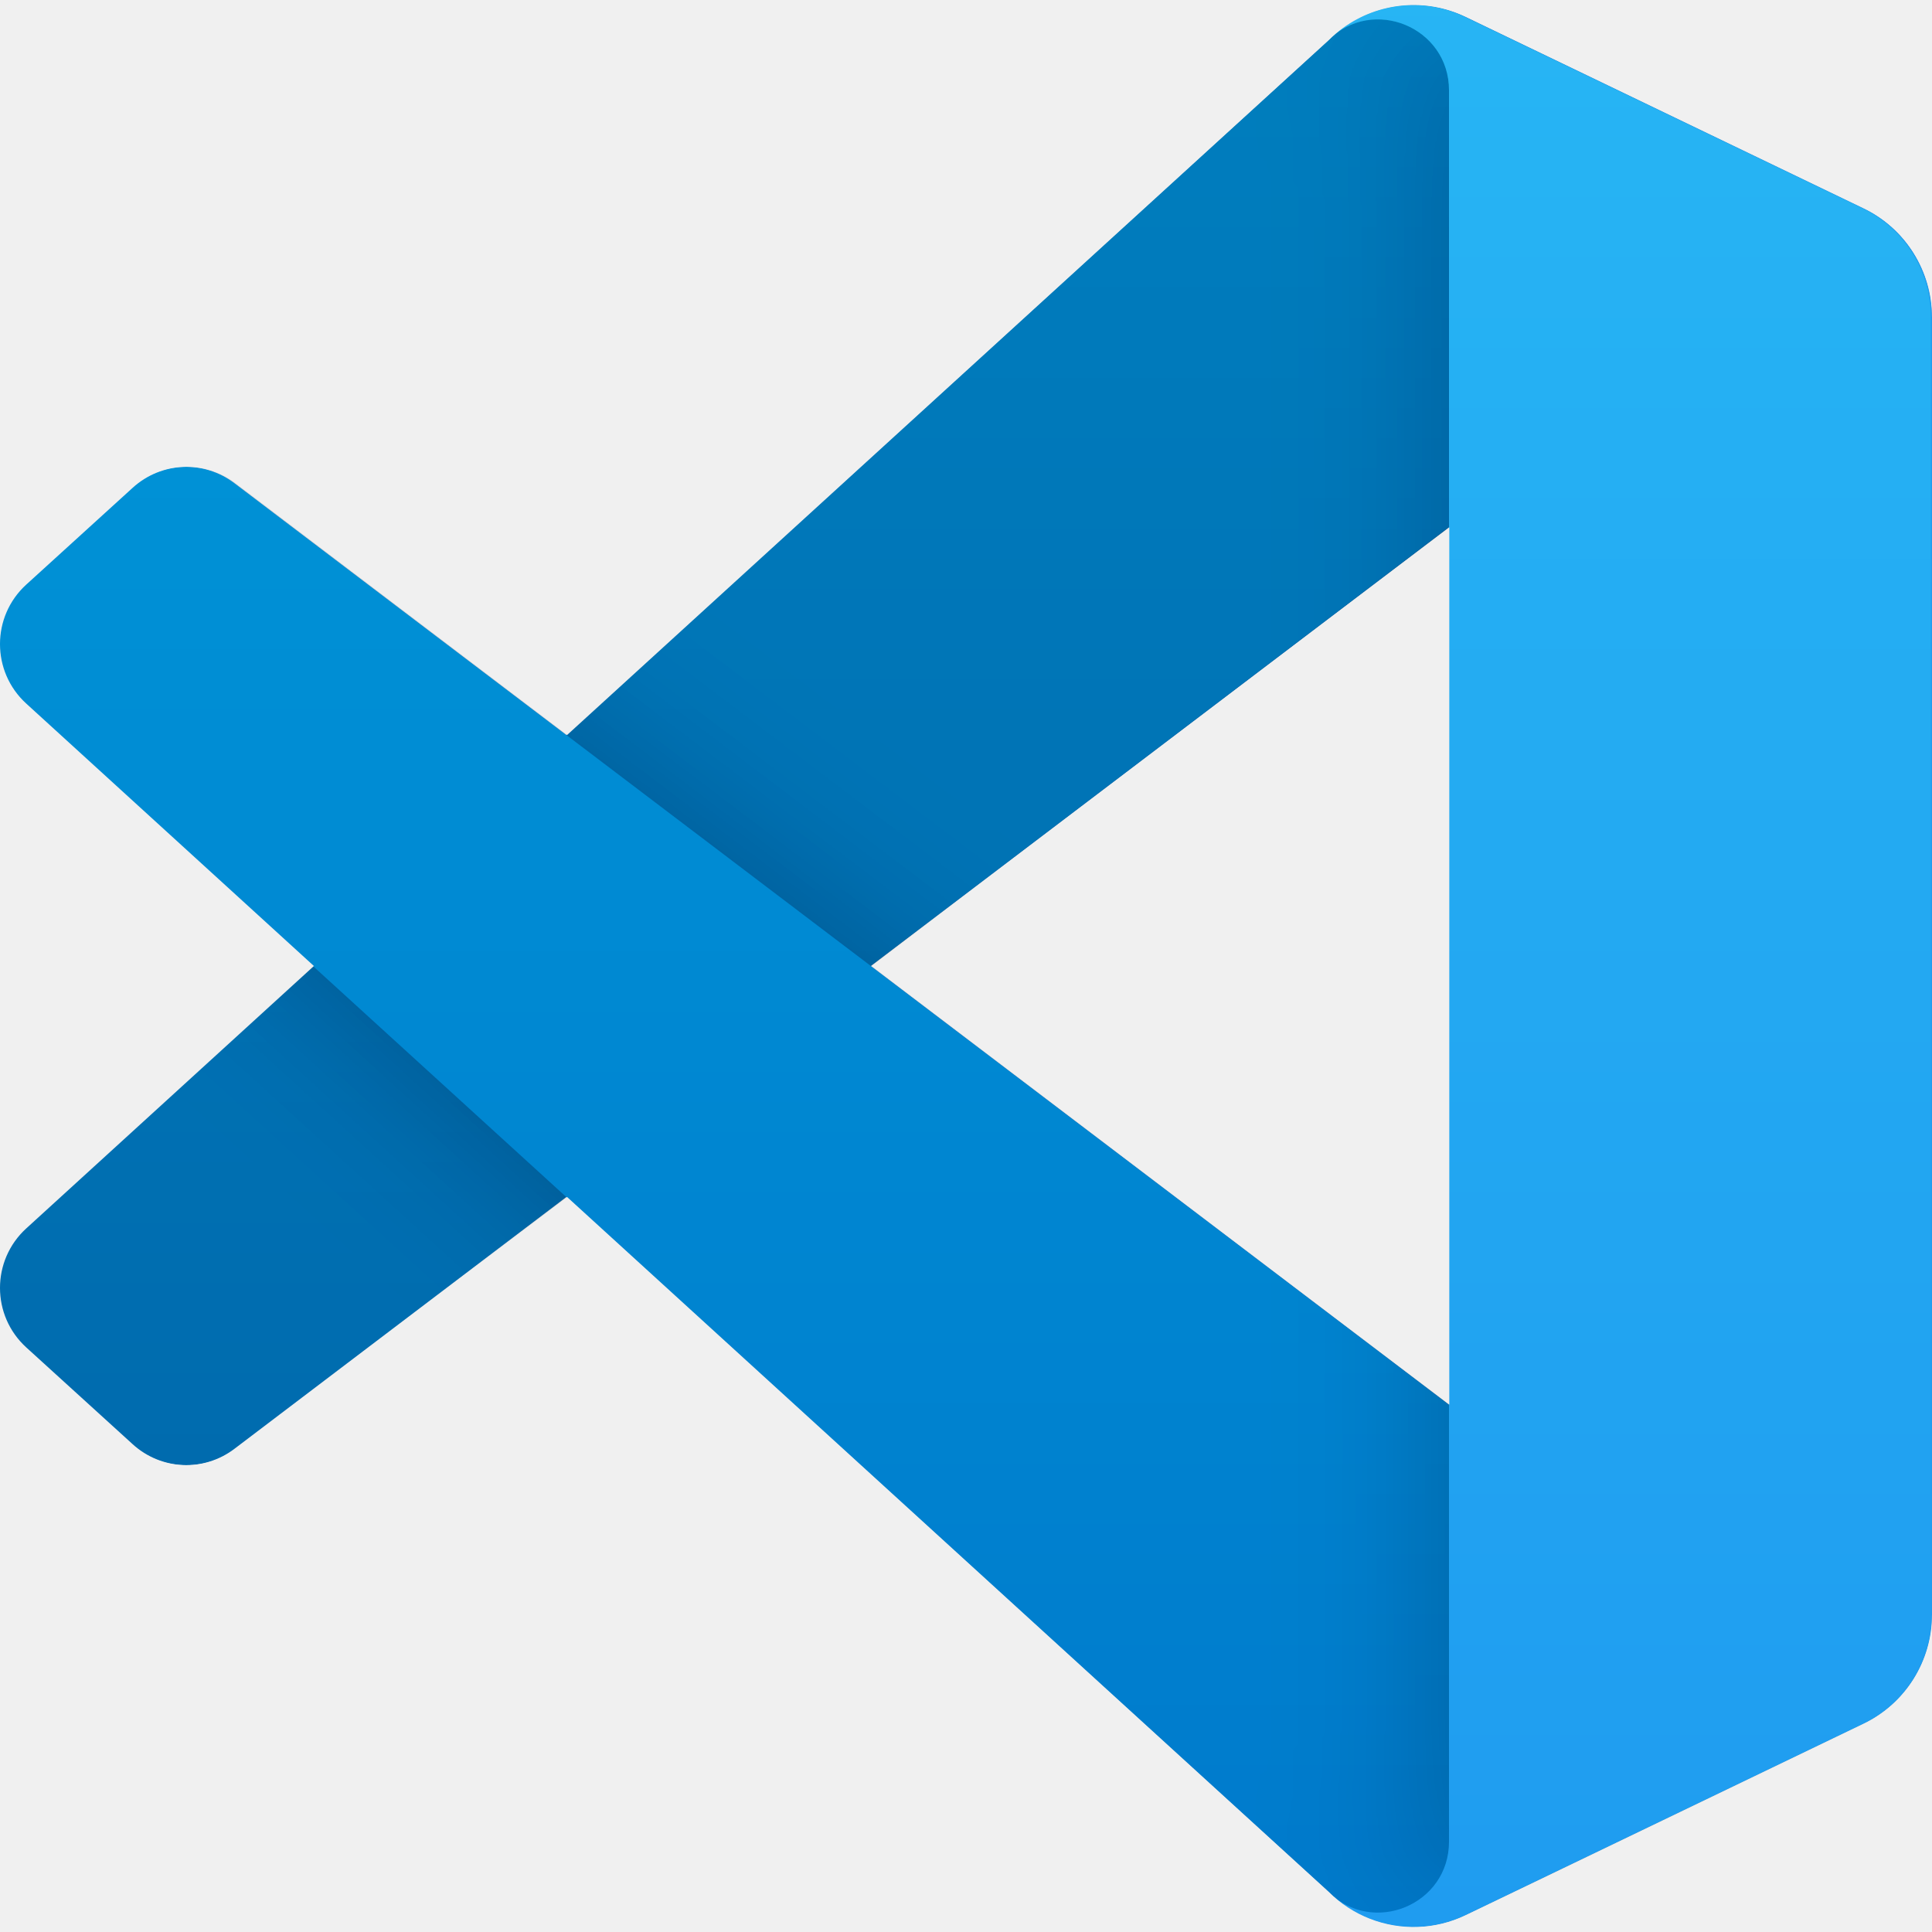
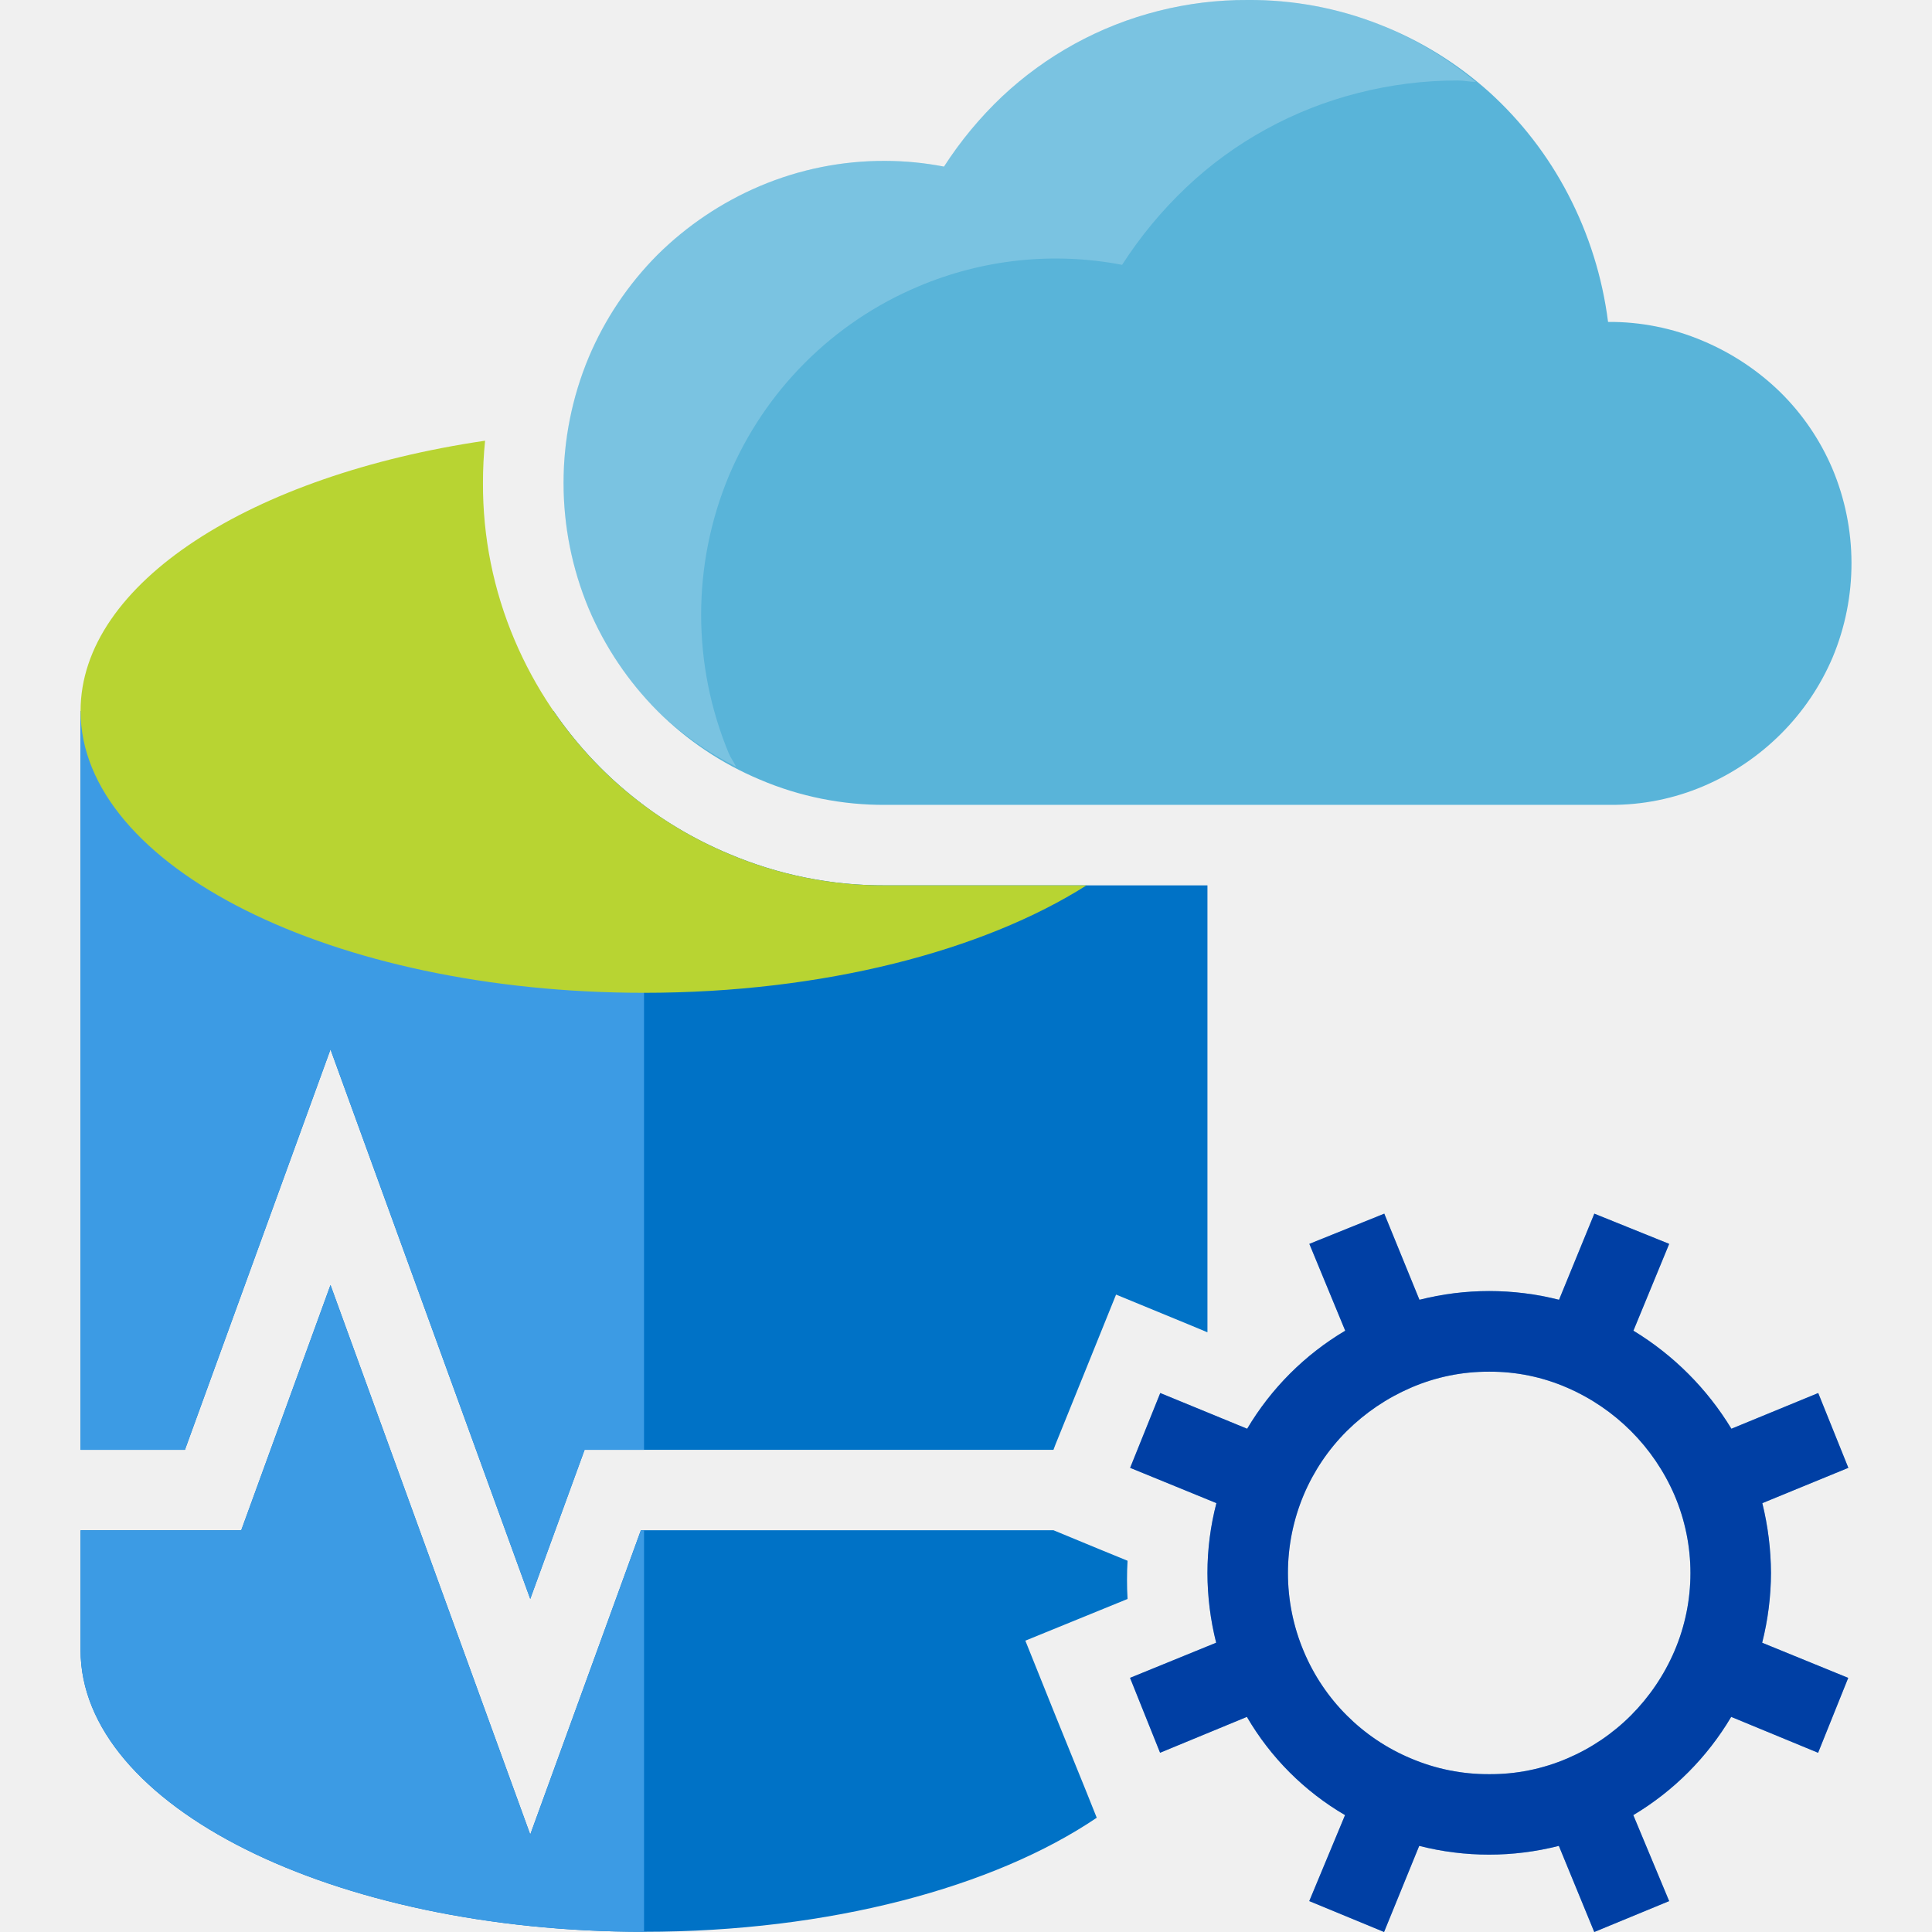
- <svg xmlns="http://www.w3.org/2000/svg" width="256" height="256" viewBox="0 0 256 256" fill="none">
-   <mask id="mask0" mask-type="alpha" maskUnits="userSpaceOnUse" x="0" y="0" width="256" height="256">
-     <path fill-rule="evenodd" clip-rule="evenodd" d="M181.534 254.252C185.566 255.823 190.164 255.722 194.234 253.764L246.94 228.403C252.478 225.738 256 220.132 256 213.983V42.018C256 35.869 252.478 30.264 246.94 27.599L194.234 2.237C188.893 -0.333 182.642 0.296 177.955 3.704C177.285 4.191 176.647 4.735 176.049 5.334L75.149 97.386L31.199 64.025C27.108 60.919 21.385 61.173 17.585 64.63L3.489 77.453C-1.159 81.68 -1.164 88.993 3.478 93.227L41.593 128L3.478 162.773C-1.164 167.008 -1.159 174.32 3.489 178.548L17.585 191.37C21.385 194.827 27.108 195.081 31.199 191.976L75.149 158.614L176.049 250.667C177.645 252.264 179.519 253.467 181.534 254.252ZM192.039 69.885L115.479 128L192.039 186.115V69.885Z" fill="white" />
-   </mask>
-   <g mask="url(#mask0)">
-     <path d="M246.94 27.638L194.193 2.241C188.088 -0.698 180.791 0.542 175.999 5.333L3.324 162.773C-1.321 167.008 -1.315 174.32 3.335 178.548L17.44 191.37C21.242 194.827 26.968 195.081 31.062 191.976L239.003 34.227C245.979 28.935 255.999 33.91 255.999 42.667V42.054C255.999 35.908 252.478 30.305 246.94 27.638Z" fill="#0065A9" />
-     <g filter="url(#filter0_d)">
-       <path d="M246.94 228.362L194.193 253.759C188.088 256.698 180.791 255.458 175.999 250.667L3.324 93.227C-1.321 88.993 -1.315 81.68 3.335 77.452L17.44 64.63C21.242 61.173 26.968 60.919 31.062 64.025L239.003 221.773C245.979 227.065 255.999 222.09 255.999 213.333V213.946C255.999 220.092 252.478 225.695 246.94 228.362Z" fill="#007ACC" />
-     </g>
-     <g filter="url(#filter1_d)">
-       <path d="M194.196 253.763C188.089 256.7 180.792 255.459 176 250.667C181.904 256.571 192 252.389 192 244.039V11.961C192 3.611 181.904 -0.571 176 5.333C180.792 0.541 188.089 -0.701 194.196 2.236L246.934 27.599C252.476 30.264 256 35.869 256 42.018V213.983C256 220.132 252.476 225.737 246.934 228.402L194.196 253.763Z" fill="#1F9CF0" />
-     </g>
-     <g style="mix-blend-mode:overlay" opacity="0.25">
-       <path fill-rule="evenodd" clip-rule="evenodd" d="M181.378 254.252C185.41 255.822 190.008 255.722 194.077 253.764L246.783 228.402C252.322 225.737 255.844 220.132 255.844 213.983V42.018C255.844 35.869 252.322 30.264 246.784 27.599L194.077 2.237C188.737 -0.333 182.486 0.296 177.798 3.704C177.129 4.191 176.491 4.734 175.892 5.333L74.993 97.386L31.043 64.025C26.952 60.919 21.229 61.173 17.429 64.63L3.333 77.452C-1.315 81.68 -1.32 88.993 3.322 93.227L41.436 128L3.322 162.773C-1.32 167.008 -1.315 174.32 3.333 178.548L17.429 191.37C21.229 194.827 26.952 195.081 31.043 191.976L74.993 158.614L175.892 250.667C177.488 252.264 179.363 253.467 181.378 254.252ZM191.883 69.885L115.323 128L191.883 186.115V69.885Z" fill="url(#paint0_linear)" />
-     </g>
-   </g>
-   <defs>
-     <filter id="filter0_d" x="-21.49" y="40.523" width="298.822" height="236.149" filterUnits="userSpaceOnUse" color-interpolation-filters="sRGB">
-       <feFlood flood-opacity="0" result="BackgroundImageFix" />
-       <feColorMatrix in="SourceAlpha" type="matrix" values="0 0 0 0 0 0 0 0 0 0 0 0 0 0 0 0 0 0 127 0" />
-       <feOffset />
-       <feGaussianBlur stdDeviation="10.667" />
-       <feColorMatrix type="matrix" values="0 0 0 0 0 0 0 0 0 0 0 0 0 0 0 0 0 0 0.25 0" />
-       <feBlend mode="overlay" in2="BackgroundImageFix" result="effect1_dropShadow" />
-       <feBlend mode="normal" in="SourceGraphic" in2="effect1_dropShadow" result="shape" />
-     </filter>
-     <filter id="filter1_d" x="154.667" y="-20.674" width="122.667" height="297.347" filterUnits="userSpaceOnUse" color-interpolation-filters="sRGB">
-       <feFlood flood-opacity="0" result="BackgroundImageFix" />
-       <feColorMatrix in="SourceAlpha" type="matrix" values="0 0 0 0 0 0 0 0 0 0 0 0 0 0 0 0 0 0 127 0" />
-       <feOffset />
-       <feGaussianBlur stdDeviation="10.667" />
-       <feColorMatrix type="matrix" values="0 0 0 0 0 0 0 0 0 0 0 0 0 0 0 0 0 0 0.25 0" />
-       <feBlend mode="overlay" in2="BackgroundImageFix" result="effect1_dropShadow" />
-       <feBlend mode="normal" in="SourceGraphic" in2="effect1_dropShadow" result="shape" />
-     </filter>
-     <linearGradient id="paint0_linear" x1="127.844" y1="0.66" x2="127.844" y2="255.34" gradientUnits="userSpaceOnUse">
-       <stop stop-color="white" />
-       <stop offset="1" stop-color="white" stop-opacity="0" />
-     </linearGradient>
-   </defs>
+ <svg xmlns="http://www.w3.org/2000/svg" id="Layer_1" data-name="Layer 1" viewBox="0 0 64 64">
+   <path d="M36.426,51.323l-1.526-.631H21.23L17.565,60.772l-6.617-18.204-2.957,8.125H2.669v3.971c0,5.152,8.352,9.329,18.666,9.329,6.146,0,11.598-1.48,14.996-3.778l-.37-.925-1.006-2.479-.989-2.462,2.459-1.003.927-.378c-.013-.214-.018-.422-.018-.633s.005-.425.018-.633Z" style="fill:#0072c6" />
+   <path d="M29.333,29.329a13.089,13.089,0,0,1-5.197-1.048,13.177,13.177,0,0,1-5.802-4.729H2.669V48.027H6.126l4.822-13.265,6.617,18.204,1.8-4.939H34.897l.065-.172,1.003-2.479,1.006-2.491,2.482,1.022.545.227V29.329Z" style="fill:#0072c6" />
+   <path d="M10.948,34.763l6.617,18.204,1.8-4.939h1.969V26.682a13.089,13.089,0,0,1-1.438-1.243,13.279,13.279,0,0,1-1.563-1.886H2.669V48.027H6.126Z" style="fill:#3c9be4" />
+   <path d="M21.23,50.692,17.565,60.772l-6.617-18.204-2.957,8.125H2.669v3.971c0,5.152,8.352,9.329,18.666,9.329V50.692Z" style="fill:#3c9be4" />
+   <path d="M29.333,29.329a13.089,13.089,0,0,1-5.197-1.048,13.27,13.27,0,0,1-4.239-2.843A13.47,13.47,0,0,1,17.049,21.207a13.152,13.152,0,0,1-1.05-5.211,13.834,13.834,0,0,1,.07-1.397C8.327,15.737,2.669,19.314,2.669,23.553c0,5.155,8.355,9.335,18.666,9.335,5.948,0,11.241-1.394,14.657-3.559Z" style="fill:#b8d432" />
+   <path d="M58.666,52.105a9.53,9.53,0,0,1-.292,2.313l2.851,1.164-.998,2.481L57.348,56.874a9.323,9.323,0,0,1-3.243,3.254l1.188,2.848L52.812,64l-1.173-2.853a9.369,9.369,0,0,1-4.626,0L45.849,64l-2.478-1.024,1.185-2.848a9.044,9.044,0,0,1-3.251-3.254l-2.876,1.188-.995-2.481,2.853-1.164a9.53,9.53,0,0,1-.289-2.313,9.191,9.191,0,0,1,.297-2.311L37.437,48.624l.998-2.478,2.879,1.183a9.287,9.287,0,0,1,3.248-3.248l-1.188-2.876,2.482-1.001,1.165,2.853a9.393,9.393,0,0,1,4.624,0l1.169-2.853,2.48,1.001-1.185,2.876a9.679,9.679,0,0,1,3.246,3.248l2.876-1.183.998,2.478-2.85,1.17A9.839,9.839,0,0,1,58.666,52.105Zm-9.334,6.667a6.442,6.442,0,0,0,2.584-.521,6.695,6.695,0,0,0,2.113-1.428,6.833,6.833,0,0,0,1.438-2.126,6.565,6.565,0,0,0,0-5.174,6.829,6.829,0,0,0-3.551-3.553,6.351,6.351,0,0,0-2.584-.531,6.435,6.435,0,0,0-2.595.531,6.892,6.892,0,0,0-2.126,1.438,6.632,6.632,0,0,0-1.425,2.115,6.677,6.677,0,0,0,0,5.174A6.623,6.623,0,0,0,46.737,58.25,6.528,6.528,0,0,0,49.332,58.772Z" style="fill:#0072c6" />
+   <path d="M58.666,52.105a9.53,9.53,0,0,1-.292,2.313l2.851,1.164-.998,2.481L57.348,56.874a9.323,9.323,0,0,1-3.243,3.254l1.188,2.848L52.812,64l-1.173-2.853a9.369,9.369,0,0,1-4.626,0L45.849,64l-2.478-1.024,1.185-2.848a9.044,9.044,0,0,1-3.251-3.254l-2.876,1.188-.995-2.481,2.853-1.164a9.53,9.53,0,0,1-.289-2.313,9.191,9.191,0,0,1,.297-2.311L37.437,48.624l.998-2.478,2.879,1.183a9.287,9.287,0,0,1,3.248-3.248l-1.188-2.876,2.482-1.001,1.165,2.853a9.393,9.393,0,0,1,4.624,0l1.169-2.853,2.48,1.001-1.185,2.876a9.679,9.679,0,0,1,3.246,3.248l2.876-1.183.998,2.478-2.85,1.17A9.839,9.839,0,0,1,58.666,52.105Zm-9.334,6.667a6.442,6.442,0,0,0,2.584-.521,6.695,6.695,0,0,0,2.113-1.428,6.833,6.833,0,0,0,1.438-2.126,6.565,6.565,0,0,0,0-5.174,6.829,6.829,0,0,0-3.551-3.553,6.351,6.351,0,0,0-2.584-.531,6.435,6.435,0,0,0-2.595.531,6.892,6.892,0,0,0-2.126,1.438,6.632,6.632,0,0,0-1.425,2.115,6.677,6.677,0,0,0,0,5.174A6.623,6.623,0,0,0,46.737,58.25,6.528,6.528,0,0,0,49.332,58.772Z" style="fill:#000c82;opacity:0.5;isolation:isolate" />
+   <path d="M53.269,10.664a7.883,7.883,0,0,1,3.134.625,8.258,8.258,0,0,1,2.566,1.697,7.908,7.908,0,0,1,1.728,2.532,8.083,8.083,0,0,1,.011,6.259,8.002,8.002,0,0,1-1.72,2.541,8.145,8.145,0,0,1-2.548,1.72,7.74,7.74,0,0,1-3.106.624H29.333a10.423,10.423,0,0,1-4.155-.834,10.631,10.631,0,0,1-3.397-2.275,10.756,10.756,0,0,1-2.28-3.395,10.796,10.796,0,0,1,0-8.319A10.701,10.701,0,0,1,21.777,8.445,10.815,10.815,0,0,1,25.175,6.163a10.493,10.493,0,0,1,4.158-.833,10.284,10.284,0,0,1,1.938.189,12.561,12.561,0,0,1,1.925-2.322A11.821,11.821,0,0,1,35.59,1.457,11.826,11.826,0,0,1,41.334,0a11.689,11.689,0,0,1,4.363.811A11.972,11.972,0,0,1,49.332,3.049a12.137,12.137,0,0,1,2.615,3.392A12.556,12.556,0,0,1,53.269,10.664Z" style="fill:#59b4d9" />
+   <path d="M24.143,24.958a11.972,11.972,0,0,1,0-9.19A11.773,11.773,0,0,1,30.426,9.487a11.661,11.661,0,0,1,6.745-.714,13.881,13.881,0,0,1,2.126-2.567,12.713,12.713,0,0,1,2.644-1.926A12.86,12.86,0,0,1,44.978,3.083a13.273,13.273,0,0,1,3.319-.417c.206,0,.388.046.594.05A11.952,11.952,0,0,0,45.697.811,11.689,11.689,0,0,0,41.334,0a12.005,12.005,0,0,0-3.001.372A12.136,12.136,0,0,0,35.582,1.457a11.837,11.837,0,0,0-2.389,1.739,12.326,12.326,0,0,0-1.923,2.322,10.284,10.284,0,0,0-1.938-.189,10.472,10.472,0,0,0-4.155.833,10.625,10.625,0,0,0-5.677,5.673,10.71,10.71,0,0,0,2.277,11.713,10.614,10.614,0,0,0,2.61,1.854C24.315,25.251,24.213,25.122,24.143,24.958Z" style="fill:#fff;opacity:0.2;isolation:isolate" />
</svg>
